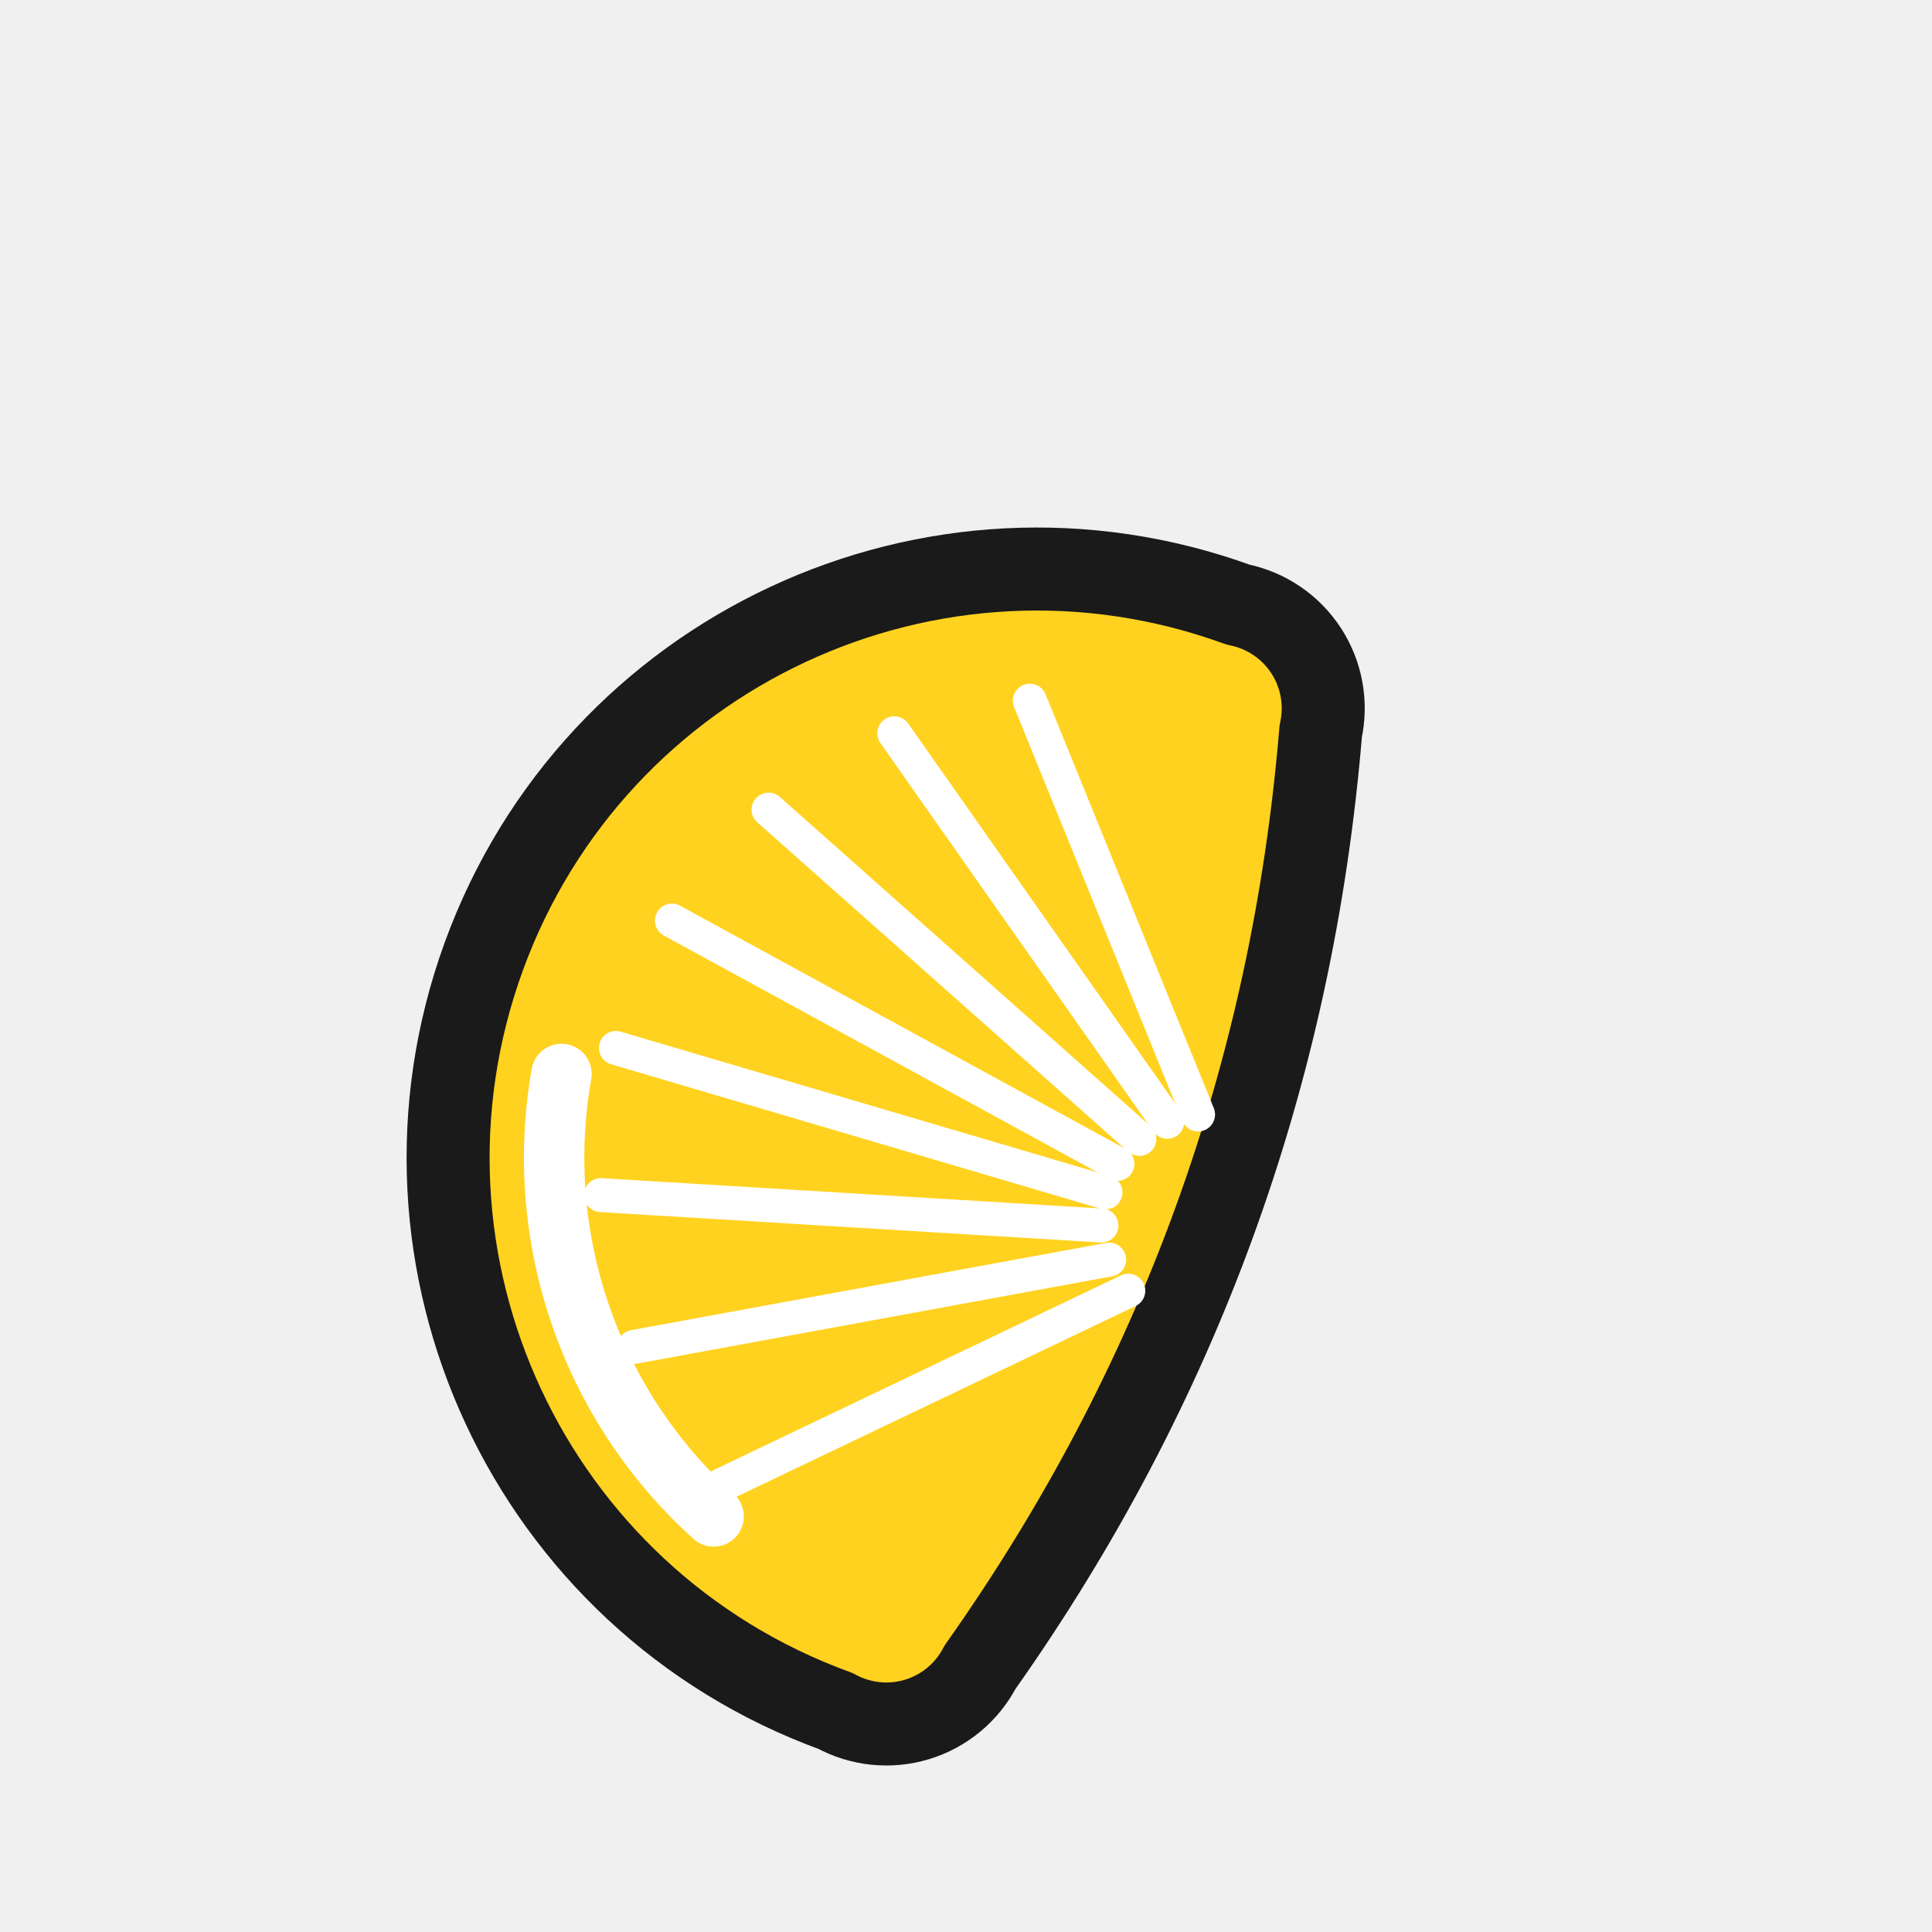
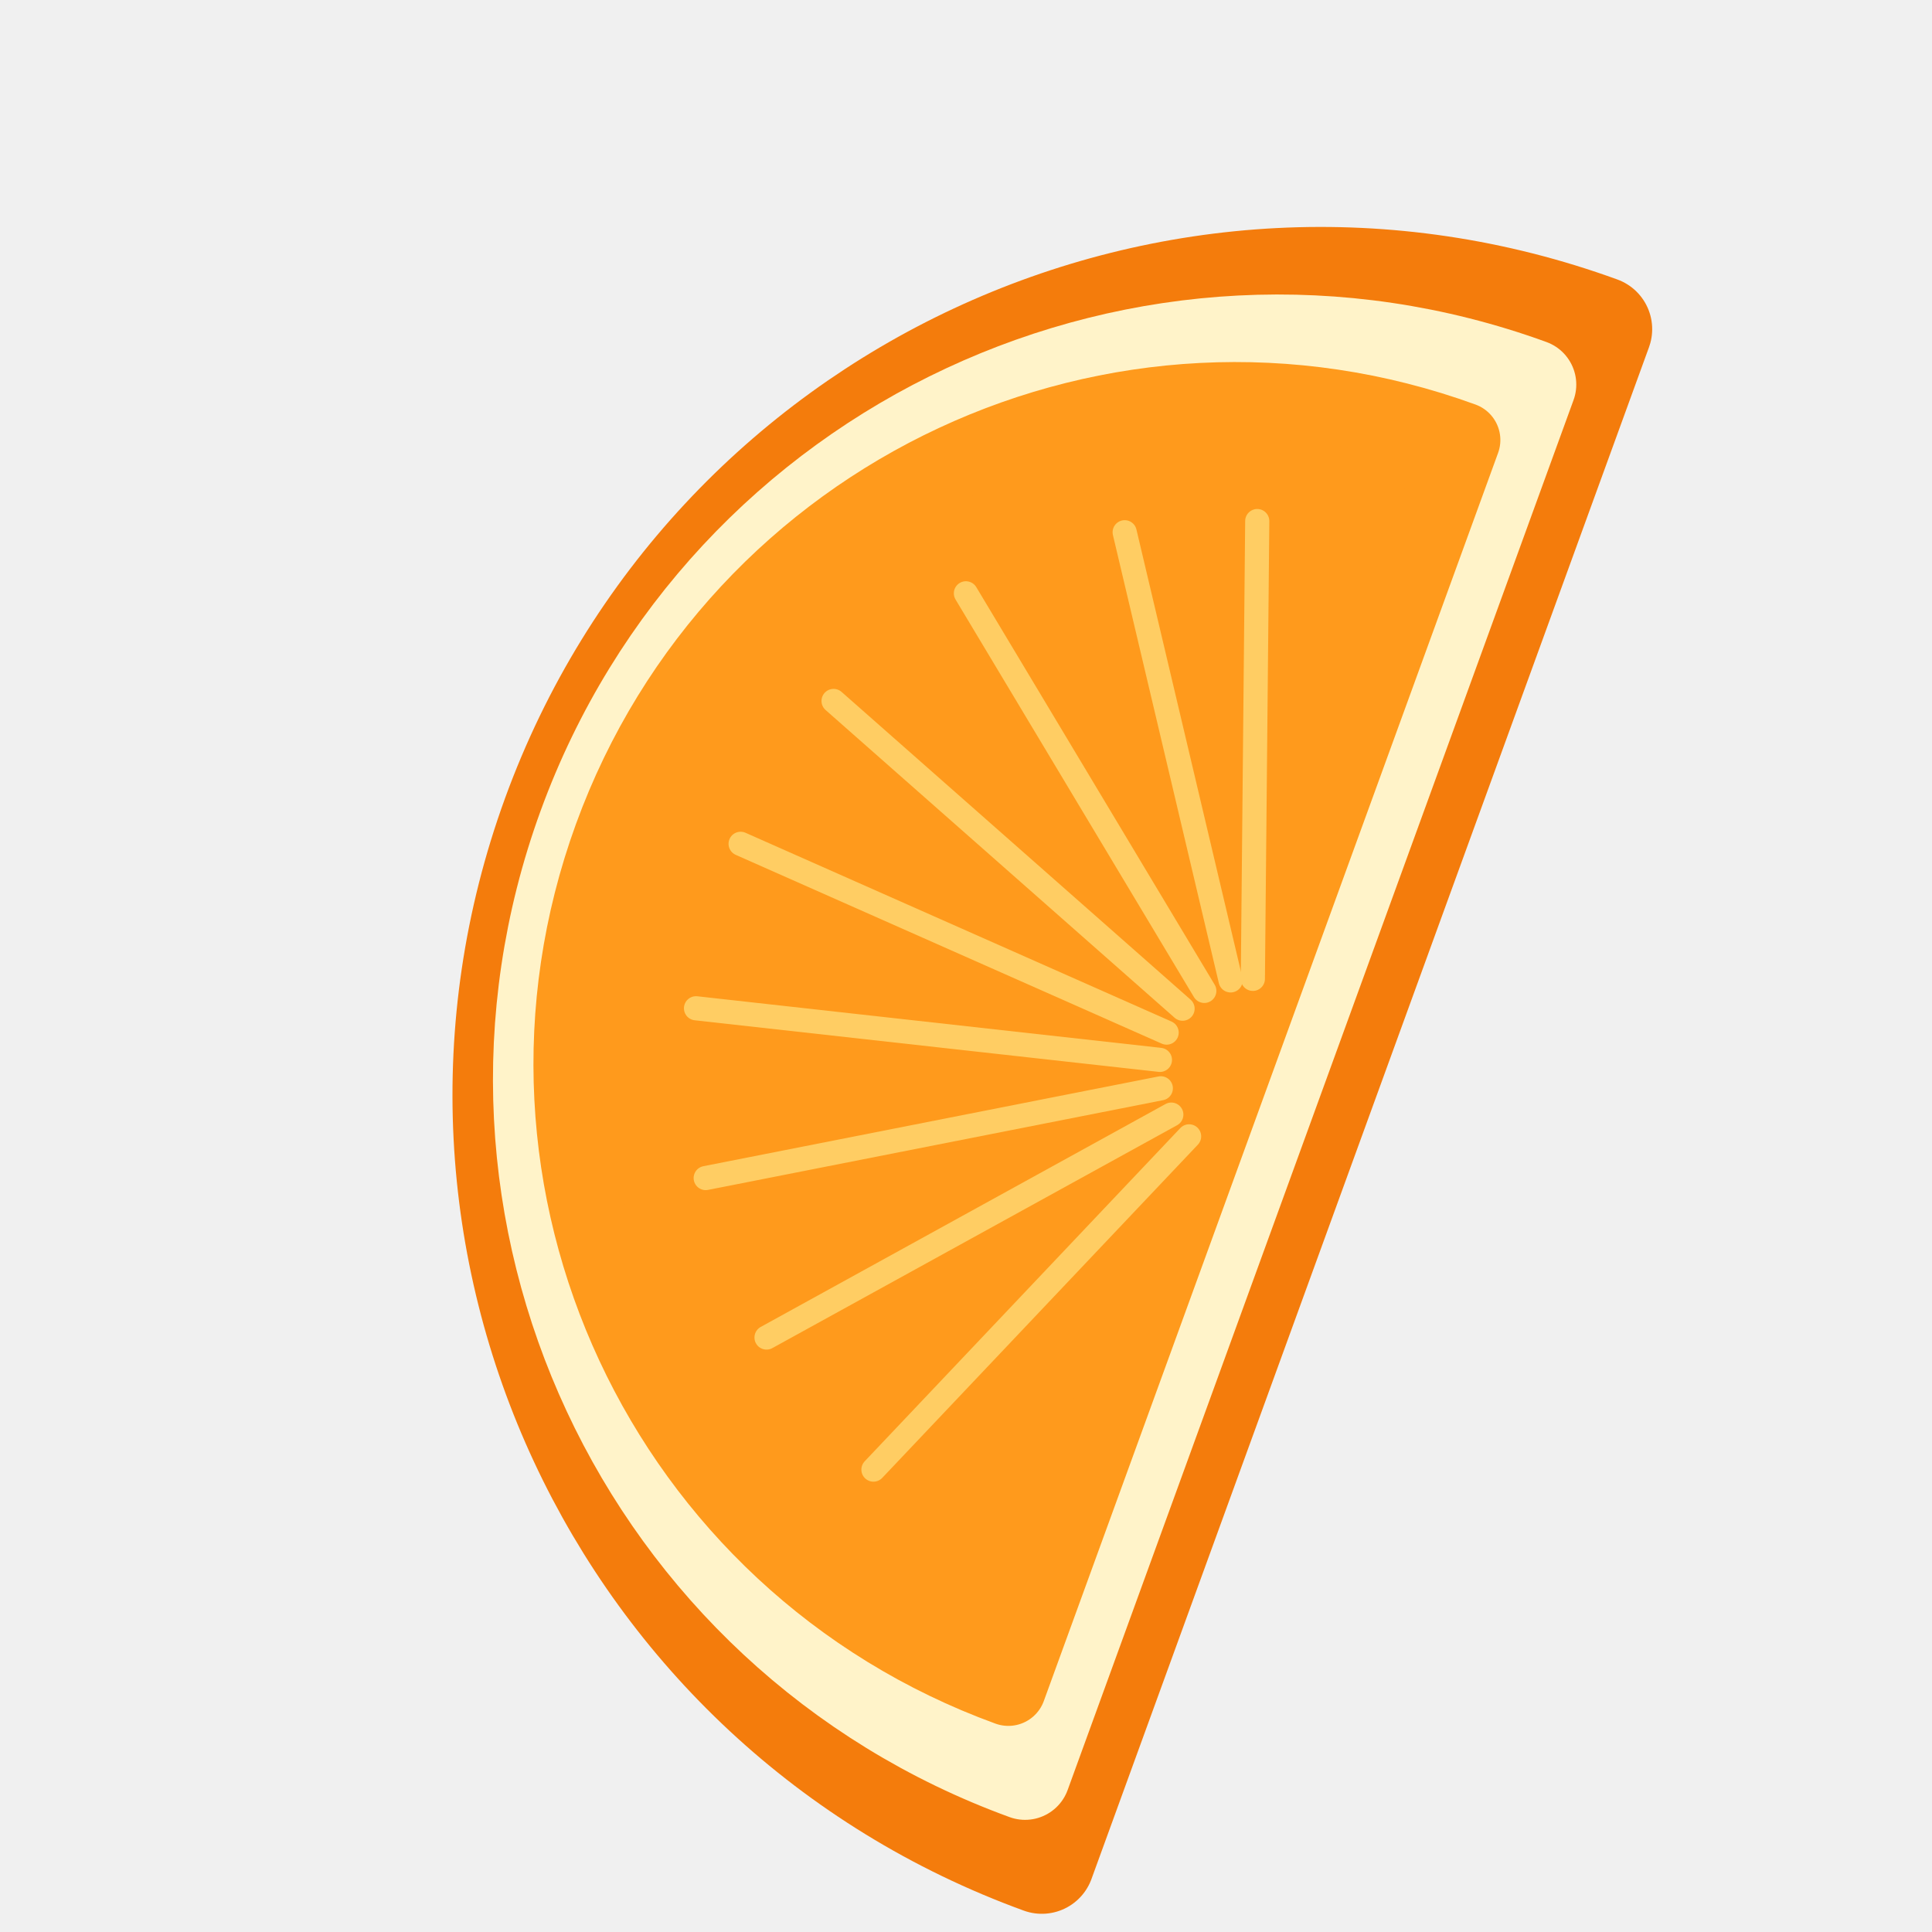
<svg xmlns="http://www.w3.org/2000/svg" viewBox="0 0 256 256" width="256" height="256">
-   <g transform="rotate(-70 128 150)">
-     <path d="M50 160 A78 78 0 0 1 206 160 A14 14 0 0 1 194 176 Q128 194 62 176 A14 14 0 0 1 50 160 Z" fill="#ffd21f" stroke="#1a1a1a" stroke-width="11" stroke-linejoin="round" stroke-linecap="round" />
-     <g stroke="#ffffff" stroke-width="4.5" stroke-linecap="round">
-       <line x1="115.6" y1="177.4" x2="72.9" y2="135.5" />
-       <line x1="118.6" y1="173.6" x2="86.2" y2="118.4" />
-       <line x1="122.5" y1="171.1" x2="103.6" y2="107.4" />
-       <line x1="126.8" y1="170.1" x2="122.6" y2="102.6" />
-       <line x1="130.9" y1="170.3" x2="141.0" y2="103.8" />
-       <line x1="135.0" y1="171.9" x2="159.2" y2="110.8" />
-       <line x1="138.4" y1="174.6" x2="174.4" y2="123.0" />
-       <line x1="140.7" y1="178.1" x2="184.6" y2="138.4" />
+   <g transform="rotate(-70 128 128)">
+     <path d="M20 178 A108 108 0 0 1 236 178 Z" fill="#f47c0c" stroke="#f47c0c" stroke-width="14" stroke-linejoin="round" />
+     <path d="M30 172 A98 98 0 0 1 226 172 Z" fill="#fff3c9" stroke="#fff3c9" stroke-width="12" stroke-linejoin="round" />
+     <path d="M40 166 A88 88 0 0 1 216 166 Z" fill="#ff9a1c" stroke="#ff9a1c" stroke-width="10" stroke-linejoin="round" />
+     <g stroke="#ffd36a" stroke-width="3.2" stroke-linecap="round" opacity="0.9">
+       <line x1="116.9" y1="163.5" x2="61.1" y2="139.3" />
+       <line x1="118.8" y1="160.3" x2="72.7" y2="120.0" />
+       <line x1="121.6" y1="157.8" x2="89.8" y2="105.2" />
+       <line x1="125.1" y1="156.4" x2="110.5" y2="96.3" />
+       <line x1="128.8" y1="156.0" x2="133.0" y2="94.4" />
+       <line x1="132.5" y1="156.9" x2="155.0" y2="99.5" />
+       <line x1="135.7" y1="158.8" x2="174.4" y2="111.1" />
+       <line x1="138.2" y1="161.6" x2="189.2" y2="128.1" />
+       <line x1="139.4" y1="164.3" x2="196.6" y2="144.1" />
    </g>
-     <path d="M68.7 136.0 A64 64 0 0 1 116.9 97.0" fill="none" stroke="#ffffff" stroke-width="8" stroke-linecap="round" />
  </g>
</svg>
